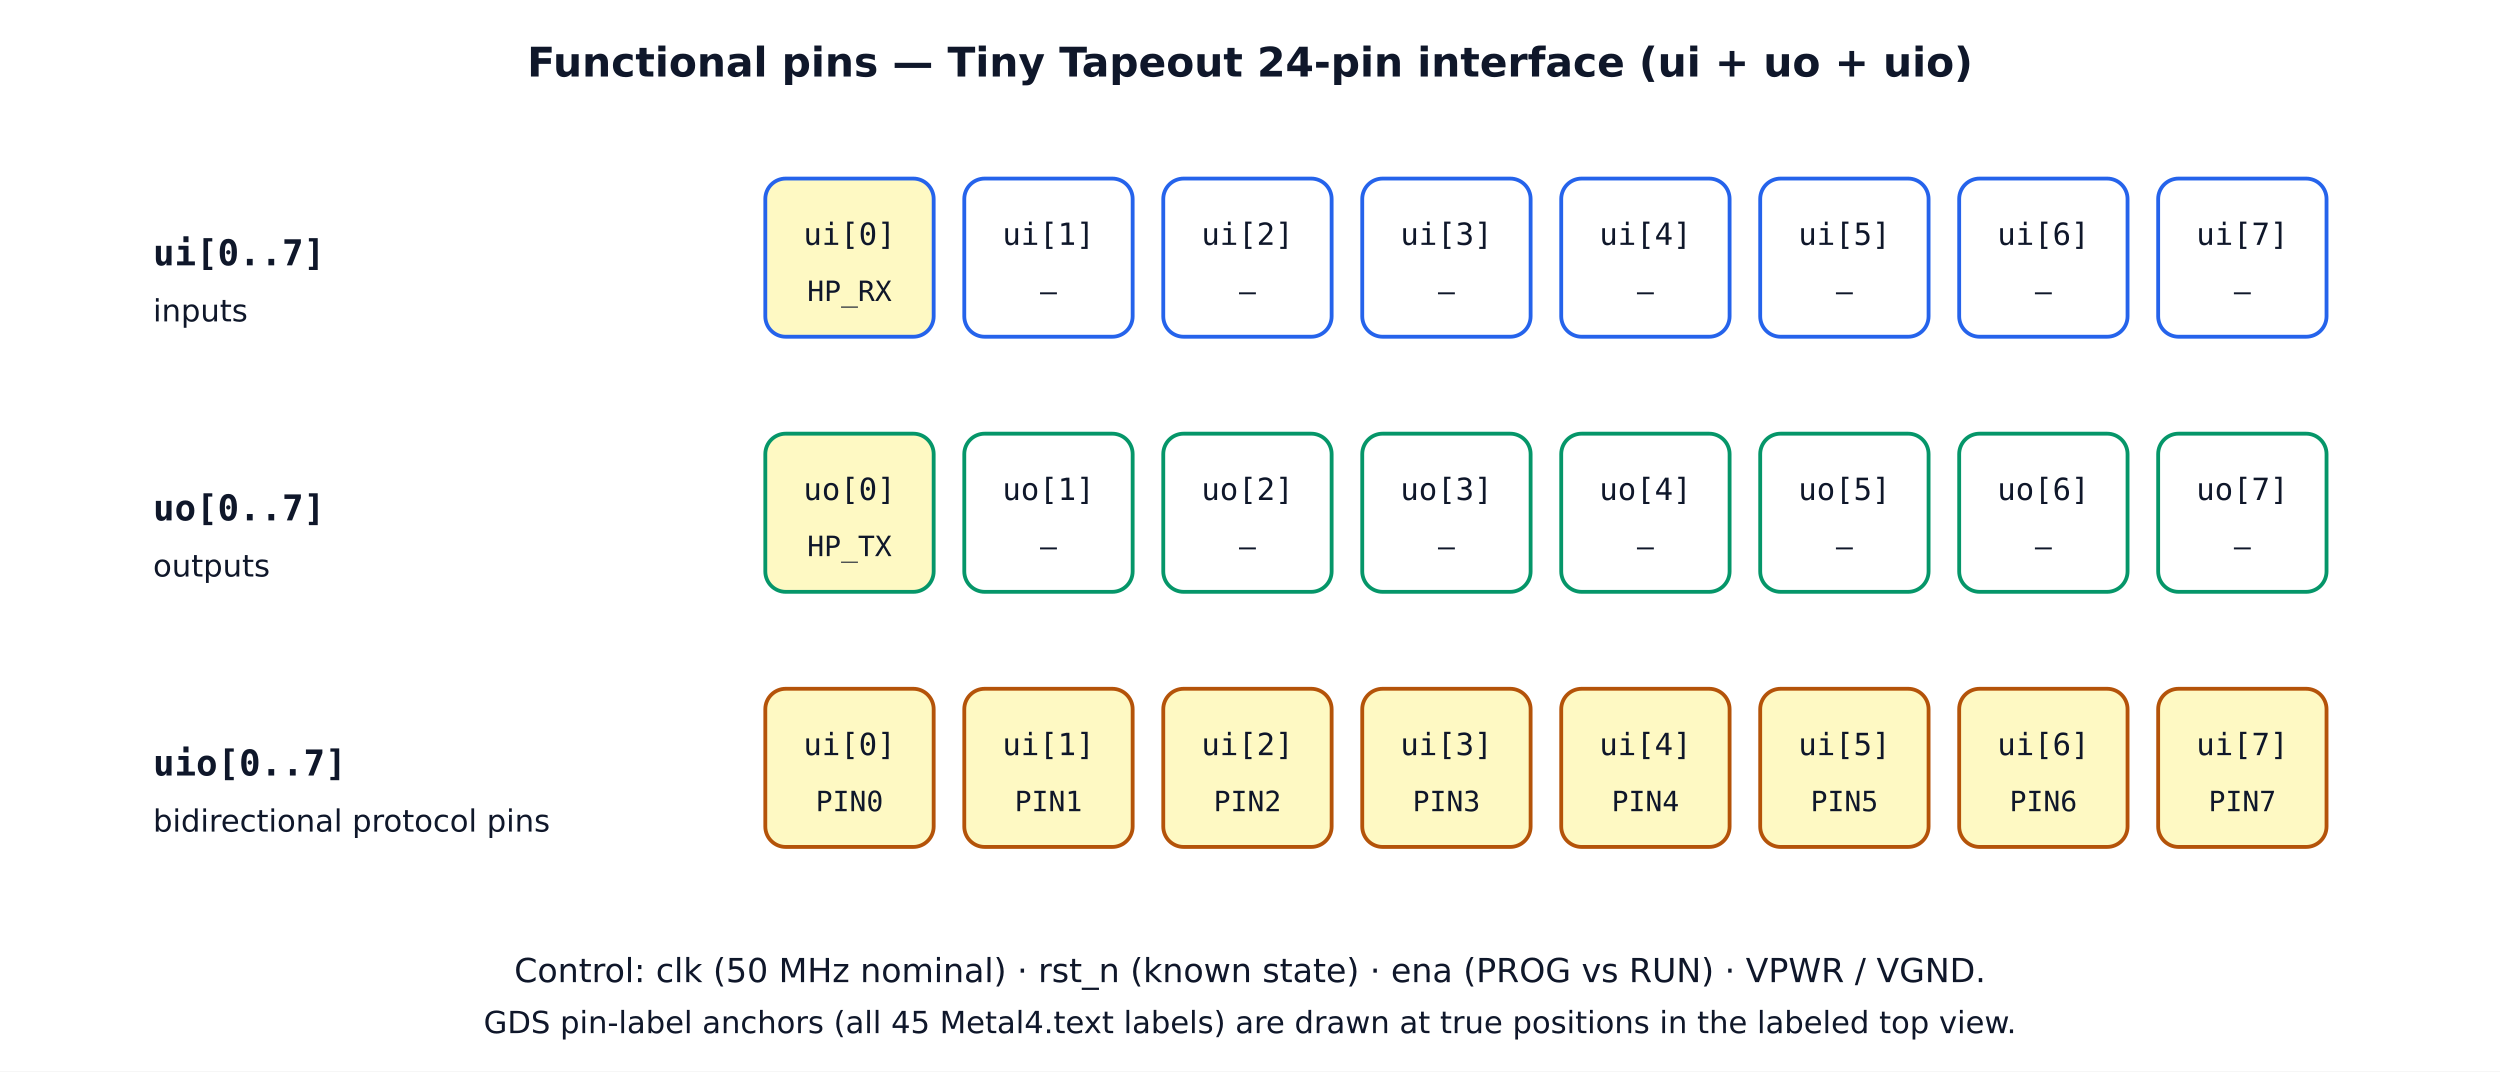
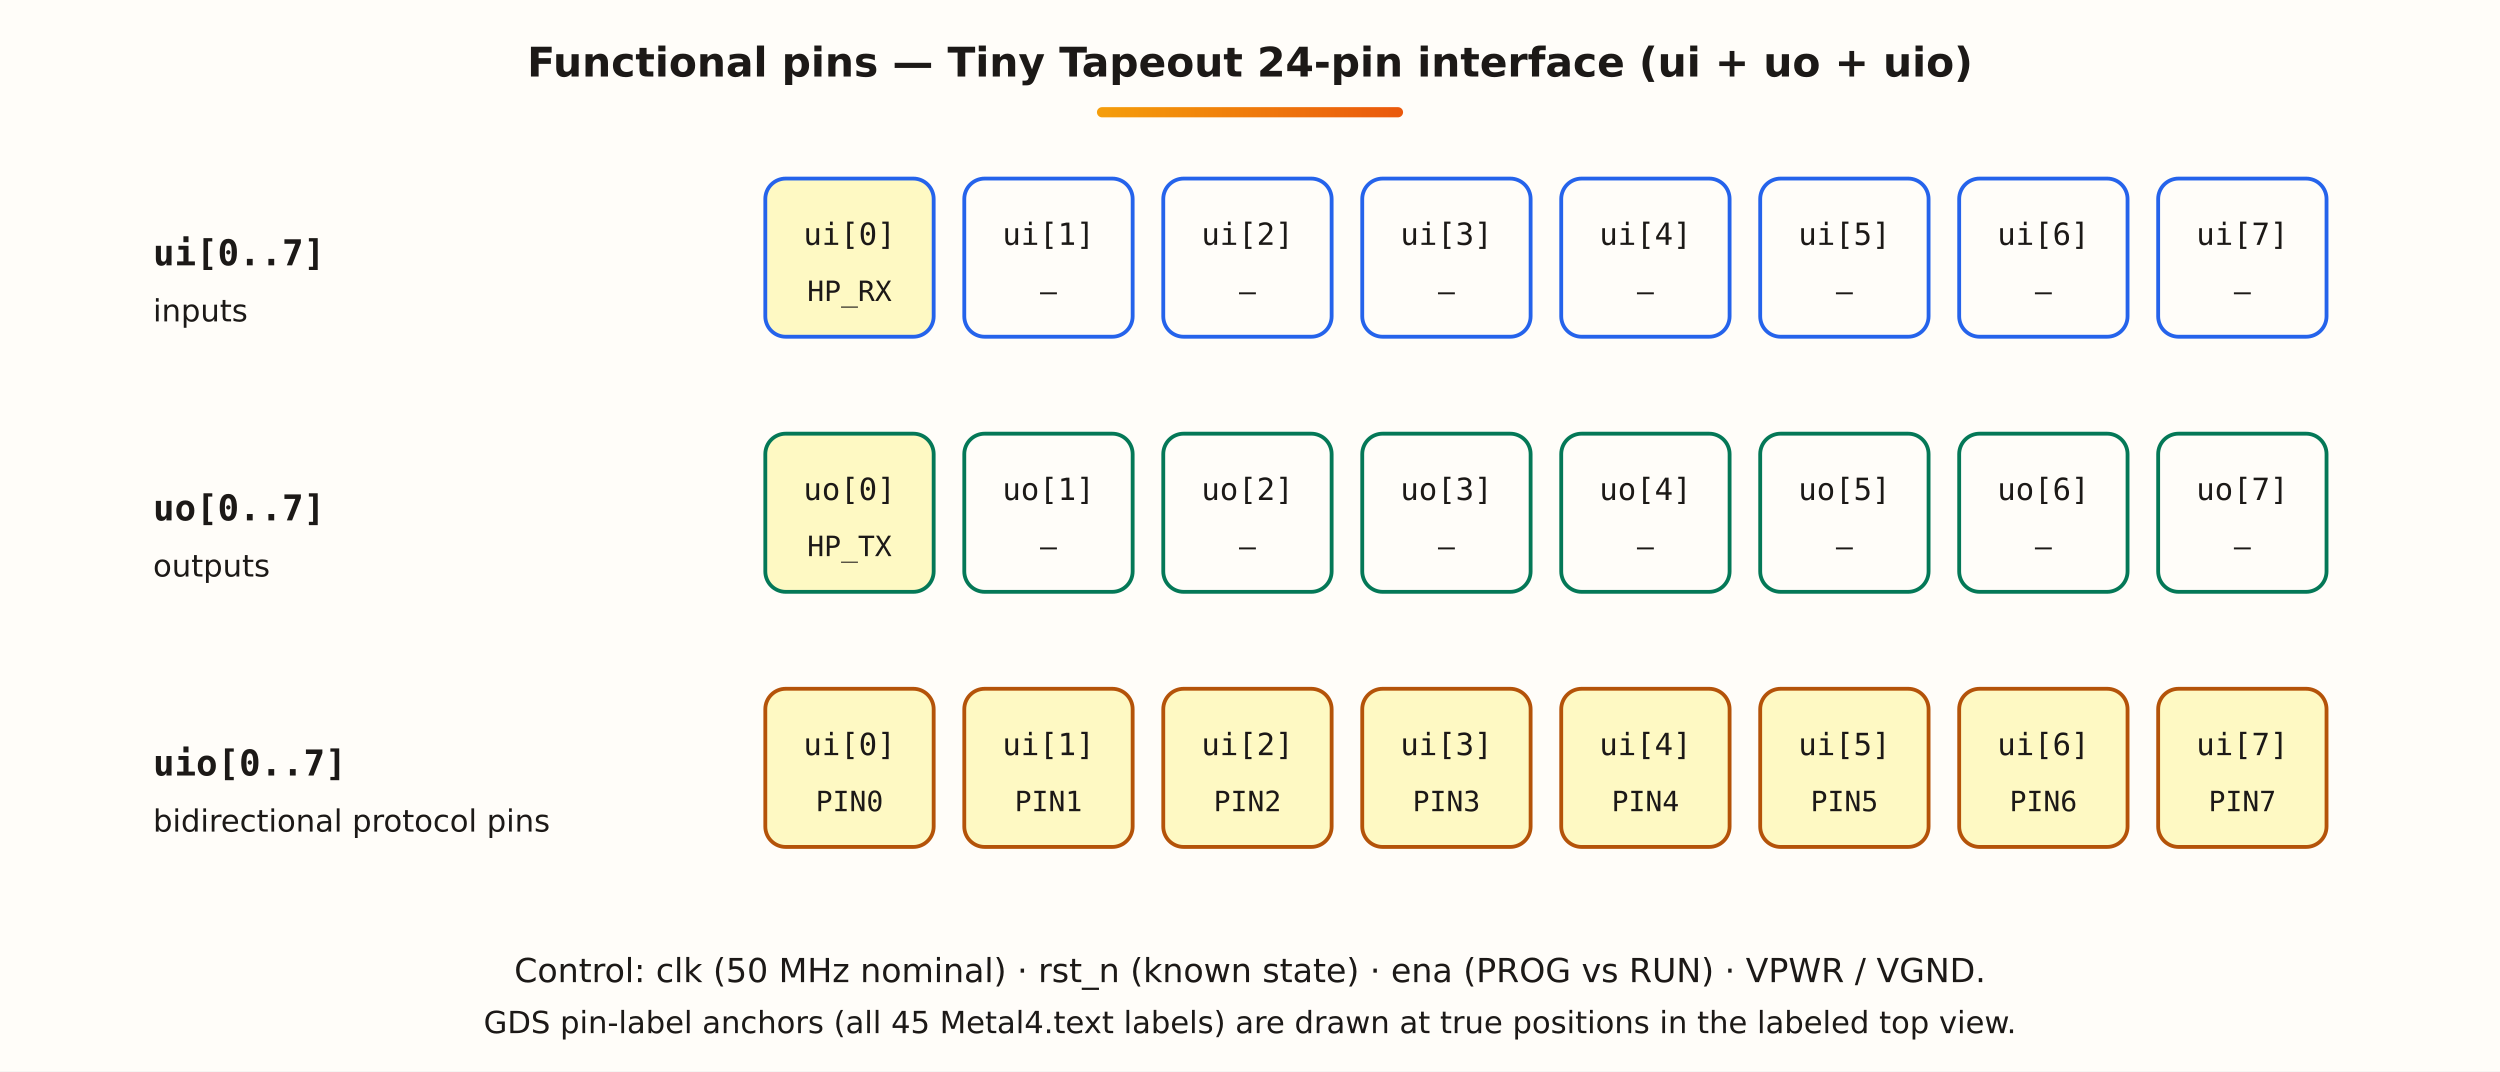
<svg xmlns="http://www.w3.org/2000/svg" width="980" height="420" viewBox="0 0 980 420" font-family="DejaVu Sans, Arial, sans-serif" role="img" aria-label="TEMPO 24-pin functional map">
-   <rect width="100%" height="100%" fill="#ffffff" />
-   <text x="490" y="30" font-size="16" fill="#0f172a" text-anchor="middle" font-weight="bold">Functional pins — Tiny Tapeout 24-pin interface (ui + uo + uio)</text>
-   <text x="60" y="104" font-size="14" fill="#0f172a" text-anchor="start" font-weight="bold" font-family="DejaVu Sans Mono, monospace">ui[0..7]</text>
-   <text x="60" y="126" font-size="12" fill="#0f172a" text-anchor="start" font-weight="normal">inputs</text>
+   <defs>
+     <linearGradient id="gradCopper" x1="0" y1="0" x2="1" y2="0">
+       <stop offset="0%" stop-color="#f59e0b" />
+       <stop offset="100%" stop-color="#ea580c" />
+     </linearGradient>
+   </defs>
+   <rect width="100%" height="100%" fill="#fffdf9" />
+   <text x="490" y="30" font-size="16" fill="#1c1917" text-anchor="middle" font-weight="bold">Functional pins — Tiny Tapeout 24-pin interface (ui + uo + uio)</text>
+   <rect x="430" y="42" width="120" height="4" rx="2" fill="url(#gradCopper)" />
+   <text x="60" y="104" font-size="14" fill="#1c1917" text-anchor="start" font-weight="bold" font-family="DejaVu Sans Mono, monospace">ui[0..7]</text>
+   <text x="60" y="126" font-size="12" fill="#1c1917" text-anchor="start" font-weight="normal">inputs</text>
  <rect x="300" y="70" width="66" height="62" rx="8" fill="#fef9c3" stroke="#2563eb" stroke-width="1.5" />
-   <text x="333" y="96" font-size="12" fill="#0f172a" text-anchor="middle" font-weight="normal" font-family="DejaVu Sans Mono, monospace">ui[0]</text>
-   <text x="333" y="118" font-size="11" fill="#0f172a" text-anchor="middle" font-weight="normal" font-family="DejaVu Sans Mono, monospace">HP_RX</text>
-   <rect x="378" y="70" width="66" height="62" rx="8" fill="#ffffff" stroke="#2563eb" stroke-width="1.5" />
-   <text x="411" y="96" font-size="12" fill="#0f172a" text-anchor="middle" font-weight="normal" font-family="DejaVu Sans Mono, monospace">ui[1]</text>
-   <text x="411" y="118" font-size="11" fill="#0f172a" text-anchor="middle" font-weight="normal" font-family="DejaVu Sans Mono, monospace">—</text>
-   <rect x="456" y="70" width="66" height="62" rx="8" fill="#ffffff" stroke="#2563eb" stroke-width="1.5" />
-   <text x="489" y="96" font-size="12" fill="#0f172a" text-anchor="middle" font-weight="normal" font-family="DejaVu Sans Mono, monospace">ui[2]</text>
-   <text x="489" y="118" font-size="11" fill="#0f172a" text-anchor="middle" font-weight="normal" font-family="DejaVu Sans Mono, monospace">—</text>
-   <rect x="534" y="70" width="66" height="62" rx="8" fill="#ffffff" stroke="#2563eb" stroke-width="1.5" />
-   <text x="567" y="96" font-size="12" fill="#0f172a" text-anchor="middle" font-weight="normal" font-family="DejaVu Sans Mono, monospace">ui[3]</text>
-   <text x="567" y="118" font-size="11" fill="#0f172a" text-anchor="middle" font-weight="normal" font-family="DejaVu Sans Mono, monospace">—</text>
-   <rect x="612" y="70" width="66" height="62" rx="8" fill="#ffffff" stroke="#2563eb" stroke-width="1.5" />
-   <text x="645" y="96" font-size="12" fill="#0f172a" text-anchor="middle" font-weight="normal" font-family="DejaVu Sans Mono, monospace">ui[4]</text>
-   <text x="645" y="118" font-size="11" fill="#0f172a" text-anchor="middle" font-weight="normal" font-family="DejaVu Sans Mono, monospace">—</text>
-   <rect x="690" y="70" width="66" height="62" rx="8" fill="#ffffff" stroke="#2563eb" stroke-width="1.5" />
-   <text x="723" y="96" font-size="12" fill="#0f172a" text-anchor="middle" font-weight="normal" font-family="DejaVu Sans Mono, monospace">ui[5]</text>
-   <text x="723" y="118" font-size="11" fill="#0f172a" text-anchor="middle" font-weight="normal" font-family="DejaVu Sans Mono, monospace">—</text>
-   <rect x="768" y="70" width="66" height="62" rx="8" fill="#ffffff" stroke="#2563eb" stroke-width="1.5" />
-   <text x="801" y="96" font-size="12" fill="#0f172a" text-anchor="middle" font-weight="normal" font-family="DejaVu Sans Mono, monospace">ui[6]</text>
-   <text x="801" y="118" font-size="11" fill="#0f172a" text-anchor="middle" font-weight="normal" font-family="DejaVu Sans Mono, monospace">—</text>
-   <rect x="846" y="70" width="66" height="62" rx="8" fill="#ffffff" stroke="#2563eb" stroke-width="1.5" />
-   <text x="879" y="96" font-size="12" fill="#0f172a" text-anchor="middle" font-weight="normal" font-family="DejaVu Sans Mono, monospace">ui[7]</text>
-   <text x="879" y="118" font-size="11" fill="#0f172a" text-anchor="middle" font-weight="normal" font-family="DejaVu Sans Mono, monospace">—</text>
-   <text x="60" y="204" font-size="14" fill="#0f172a" text-anchor="start" font-weight="bold" font-family="DejaVu Sans Mono, monospace">uo[0..7]</text>
-   <text x="60" y="226" font-size="12" fill="#0f172a" text-anchor="start" font-weight="normal">outputs</text>
-   <rect x="300" y="170" width="66" height="62" rx="8" fill="#fef9c3" stroke="#059669" stroke-width="1.5" />
-   <text x="333" y="196" font-size="12" fill="#0f172a" text-anchor="middle" font-weight="normal" font-family="DejaVu Sans Mono, monospace">uo[0]</text>
-   <text x="333" y="218" font-size="11" fill="#0f172a" text-anchor="middle" font-weight="normal" font-family="DejaVu Sans Mono, monospace">HP_TX</text>
-   <rect x="378" y="170" width="66" height="62" rx="8" fill="#ffffff" stroke="#059669" stroke-width="1.5" />
-   <text x="411" y="196" font-size="12" fill="#0f172a" text-anchor="middle" font-weight="normal" font-family="DejaVu Sans Mono, monospace">uo[1]</text>
-   <text x="411" y="218" font-size="11" fill="#0f172a" text-anchor="middle" font-weight="normal" font-family="DejaVu Sans Mono, monospace">—</text>
-   <rect x="456" y="170" width="66" height="62" rx="8" fill="#ffffff" stroke="#059669" stroke-width="1.5" />
-   <text x="489" y="196" font-size="12" fill="#0f172a" text-anchor="middle" font-weight="normal" font-family="DejaVu Sans Mono, monospace">uo[2]</text>
-   <text x="489" y="218" font-size="11" fill="#0f172a" text-anchor="middle" font-weight="normal" font-family="DejaVu Sans Mono, monospace">—</text>
-   <rect x="534" y="170" width="66" height="62" rx="8" fill="#ffffff" stroke="#059669" stroke-width="1.5" />
-   <text x="567" y="196" font-size="12" fill="#0f172a" text-anchor="middle" font-weight="normal" font-family="DejaVu Sans Mono, monospace">uo[3]</text>
-   <text x="567" y="218" font-size="11" fill="#0f172a" text-anchor="middle" font-weight="normal" font-family="DejaVu Sans Mono, monospace">—</text>
-   <rect x="612" y="170" width="66" height="62" rx="8" fill="#ffffff" stroke="#059669" stroke-width="1.5" />
-   <text x="645" y="196" font-size="12" fill="#0f172a" text-anchor="middle" font-weight="normal" font-family="DejaVu Sans Mono, monospace">uo[4]</text>
-   <text x="645" y="218" font-size="11" fill="#0f172a" text-anchor="middle" font-weight="normal" font-family="DejaVu Sans Mono, monospace">—</text>
-   <rect x="690" y="170" width="66" height="62" rx="8" fill="#ffffff" stroke="#059669" stroke-width="1.5" />
-   <text x="723" y="196" font-size="12" fill="#0f172a" text-anchor="middle" font-weight="normal" font-family="DejaVu Sans Mono, monospace">uo[5]</text>
-   <text x="723" y="218" font-size="11" fill="#0f172a" text-anchor="middle" font-weight="normal" font-family="DejaVu Sans Mono, monospace">—</text>
-   <rect x="768" y="170" width="66" height="62" rx="8" fill="#ffffff" stroke="#059669" stroke-width="1.5" />
-   <text x="801" y="196" font-size="12" fill="#0f172a" text-anchor="middle" font-weight="normal" font-family="DejaVu Sans Mono, monospace">uo[6]</text>
-   <text x="801" y="218" font-size="11" fill="#0f172a" text-anchor="middle" font-weight="normal" font-family="DejaVu Sans Mono, monospace">—</text>
-   <rect x="846" y="170" width="66" height="62" rx="8" fill="#ffffff" stroke="#059669" stroke-width="1.5" />
-   <text x="879" y="196" font-size="12" fill="#0f172a" text-anchor="middle" font-weight="normal" font-family="DejaVu Sans Mono, monospace">uo[7]</text>
-   <text x="879" y="218" font-size="11" fill="#0f172a" text-anchor="middle" font-weight="normal" font-family="DejaVu Sans Mono, monospace">—</text>
-   <text x="60" y="304" font-size="14" fill="#0f172a" text-anchor="start" font-weight="bold" font-family="DejaVu Sans Mono, monospace">uio[0..7]</text>
-   <text x="60" y="326" font-size="12" fill="#0f172a" text-anchor="start" font-weight="normal">bidirectional protocol pins</text>
+   <text x="333" y="96" font-size="12" fill="#1c1917" text-anchor="middle" font-weight="normal" font-family="DejaVu Sans Mono, monospace">ui[0]</text>
+   <text x="333" y="118" font-size="11" fill="#1c1917" text-anchor="middle" font-weight="normal" font-family="DejaVu Sans Mono, monospace">HP_RX</text>
+   <rect x="378" y="70" width="66" height="62" rx="8" fill="#fffdf9" stroke="#2563eb" stroke-width="1.5" />
+   <text x="411" y="96" font-size="12" fill="#1c1917" text-anchor="middle" font-weight="normal" font-family="DejaVu Sans Mono, monospace">ui[1]</text>
+   <text x="411" y="118" font-size="11" fill="#1c1917" text-anchor="middle" font-weight="normal" font-family="DejaVu Sans Mono, monospace">—</text>
+   <rect x="456" y="70" width="66" height="62" rx="8" fill="#fffdf9" stroke="#2563eb" stroke-width="1.5" />
+   <text x="489" y="96" font-size="12" fill="#1c1917" text-anchor="middle" font-weight="normal" font-family="DejaVu Sans Mono, monospace">ui[2]</text>
+   <text x="489" y="118" font-size="11" fill="#1c1917" text-anchor="middle" font-weight="normal" font-family="DejaVu Sans Mono, monospace">—</text>
+   <rect x="534" y="70" width="66" height="62" rx="8" fill="#fffdf9" stroke="#2563eb" stroke-width="1.5" />
+   <text x="567" y="96" font-size="12" fill="#1c1917" text-anchor="middle" font-weight="normal" font-family="DejaVu Sans Mono, monospace">ui[3]</text>
+   <text x="567" y="118" font-size="11" fill="#1c1917" text-anchor="middle" font-weight="normal" font-family="DejaVu Sans Mono, monospace">—</text>
+   <rect x="612" y="70" width="66" height="62" rx="8" fill="#fffdf9" stroke="#2563eb" stroke-width="1.5" />
+   <text x="645" y="96" font-size="12" fill="#1c1917" text-anchor="middle" font-weight="normal" font-family="DejaVu Sans Mono, monospace">ui[4]</text>
+   <text x="645" y="118" font-size="11" fill="#1c1917" text-anchor="middle" font-weight="normal" font-family="DejaVu Sans Mono, monospace">—</text>
+   <rect x="690" y="70" width="66" height="62" rx="8" fill="#fffdf9" stroke="#2563eb" stroke-width="1.5" />
+   <text x="723" y="96" font-size="12" fill="#1c1917" text-anchor="middle" font-weight="normal" font-family="DejaVu Sans Mono, monospace">ui[5]</text>
+   <text x="723" y="118" font-size="11" fill="#1c1917" text-anchor="middle" font-weight="normal" font-family="DejaVu Sans Mono, monospace">—</text>
+   <rect x="768" y="70" width="66" height="62" rx="8" fill="#fffdf9" stroke="#2563eb" stroke-width="1.5" />
+   <text x="801" y="96" font-size="12" fill="#1c1917" text-anchor="middle" font-weight="normal" font-family="DejaVu Sans Mono, monospace">ui[6]</text>
+   <text x="801" y="118" font-size="11" fill="#1c1917" text-anchor="middle" font-weight="normal" font-family="DejaVu Sans Mono, monospace">—</text>
+   <rect x="846" y="70" width="66" height="62" rx="8" fill="#fffdf9" stroke="#2563eb" stroke-width="1.5" />
+   <text x="879" y="96" font-size="12" fill="#1c1917" text-anchor="middle" font-weight="normal" font-family="DejaVu Sans Mono, monospace">ui[7]</text>
+   <text x="879" y="118" font-size="11" fill="#1c1917" text-anchor="middle" font-weight="normal" font-family="DejaVu Sans Mono, monospace">—</text>
+   <text x="60" y="204" font-size="14" fill="#1c1917" text-anchor="start" font-weight="bold" font-family="DejaVu Sans Mono, monospace">uo[0..7]</text>
+   <text x="60" y="226" font-size="12" fill="#1c1917" text-anchor="start" font-weight="normal">outputs</text>
+   <rect x="300" y="170" width="66" height="62" rx="8" fill="#fef9c3" stroke="#047857" stroke-width="1.5" />
+   <text x="333" y="196" font-size="12" fill="#1c1917" text-anchor="middle" font-weight="normal" font-family="DejaVu Sans Mono, monospace">uo[0]</text>
+   <text x="333" y="218" font-size="11" fill="#1c1917" text-anchor="middle" font-weight="normal" font-family="DejaVu Sans Mono, monospace">HP_TX</text>
+   <rect x="378" y="170" width="66" height="62" rx="8" fill="#fffdf9" stroke="#047857" stroke-width="1.5" />
+   <text x="411" y="196" font-size="12" fill="#1c1917" text-anchor="middle" font-weight="normal" font-family="DejaVu Sans Mono, monospace">uo[1]</text>
+   <text x="411" y="218" font-size="11" fill="#1c1917" text-anchor="middle" font-weight="normal" font-family="DejaVu Sans Mono, monospace">—</text>
+   <rect x="456" y="170" width="66" height="62" rx="8" fill="#fffdf9" stroke="#047857" stroke-width="1.5" />
+   <text x="489" y="196" font-size="12" fill="#1c1917" text-anchor="middle" font-weight="normal" font-family="DejaVu Sans Mono, monospace">uo[2]</text>
+   <text x="489" y="218" font-size="11" fill="#1c1917" text-anchor="middle" font-weight="normal" font-family="DejaVu Sans Mono, monospace">—</text>
+   <rect x="534" y="170" width="66" height="62" rx="8" fill="#fffdf9" stroke="#047857" stroke-width="1.5" />
+   <text x="567" y="196" font-size="12" fill="#1c1917" text-anchor="middle" font-weight="normal" font-family="DejaVu Sans Mono, monospace">uo[3]</text>
+   <text x="567" y="218" font-size="11" fill="#1c1917" text-anchor="middle" font-weight="normal" font-family="DejaVu Sans Mono, monospace">—</text>
+   <rect x="612" y="170" width="66" height="62" rx="8" fill="#fffdf9" stroke="#047857" stroke-width="1.5" />
+   <text x="645" y="196" font-size="12" fill="#1c1917" text-anchor="middle" font-weight="normal" font-family="DejaVu Sans Mono, monospace">uo[4]</text>
+   <text x="645" y="218" font-size="11" fill="#1c1917" text-anchor="middle" font-weight="normal" font-family="DejaVu Sans Mono, monospace">—</text>
+   <rect x="690" y="170" width="66" height="62" rx="8" fill="#fffdf9" stroke="#047857" stroke-width="1.5" />
+   <text x="723" y="196" font-size="12" fill="#1c1917" text-anchor="middle" font-weight="normal" font-family="DejaVu Sans Mono, monospace">uo[5]</text>
+   <text x="723" y="218" font-size="11" fill="#1c1917" text-anchor="middle" font-weight="normal" font-family="DejaVu Sans Mono, monospace">—</text>
+   <rect x="768" y="170" width="66" height="62" rx="8" fill="#fffdf9" stroke="#047857" stroke-width="1.5" />
+   <text x="801" y="196" font-size="12" fill="#1c1917" text-anchor="middle" font-weight="normal" font-family="DejaVu Sans Mono, monospace">uo[6]</text>
+   <text x="801" y="218" font-size="11" fill="#1c1917" text-anchor="middle" font-weight="normal" font-family="DejaVu Sans Mono, monospace">—</text>
+   <rect x="846" y="170" width="66" height="62" rx="8" fill="#fffdf9" stroke="#047857" stroke-width="1.5" />
+   <text x="879" y="196" font-size="12" fill="#1c1917" text-anchor="middle" font-weight="normal" font-family="DejaVu Sans Mono, monospace">uo[7]</text>
+   <text x="879" y="218" font-size="11" fill="#1c1917" text-anchor="middle" font-weight="normal" font-family="DejaVu Sans Mono, monospace">—</text>
+   <text x="60" y="304" font-size="14" fill="#1c1917" text-anchor="start" font-weight="bold" font-family="DejaVu Sans Mono, monospace">uio[0..7]</text>
+   <text x="60" y="326" font-size="12" fill="#1c1917" text-anchor="start" font-weight="normal">bidirectional protocol pins</text>
  <rect x="300" y="270" width="66" height="62" rx="8" fill="#fef9c3" stroke="#b45309" stroke-width="1.5" />
-   <text x="333" y="296" font-size="12" fill="#0f172a" text-anchor="middle" font-weight="normal" font-family="DejaVu Sans Mono, monospace">ui[0]</text>
-   <text x="333" y="318" font-size="11" fill="#0f172a" text-anchor="middle" font-weight="normal" font-family="DejaVu Sans Mono, monospace">PIN0</text>
+   <text x="333" y="296" font-size="12" fill="#1c1917" text-anchor="middle" font-weight="normal" font-family="DejaVu Sans Mono, monospace">ui[0]</text>
+   <text x="333" y="318" font-size="11" fill="#1c1917" text-anchor="middle" font-weight="normal" font-family="DejaVu Sans Mono, monospace">PIN0</text>
  <rect x="378" y="270" width="66" height="62" rx="8" fill="#fef9c3" stroke="#b45309" stroke-width="1.5" />
-   <text x="411" y="296" font-size="12" fill="#0f172a" text-anchor="middle" font-weight="normal" font-family="DejaVu Sans Mono, monospace">ui[1]</text>
-   <text x="411" y="318" font-size="11" fill="#0f172a" text-anchor="middle" font-weight="normal" font-family="DejaVu Sans Mono, monospace">PIN1</text>
+   <text x="411" y="296" font-size="12" fill="#1c1917" text-anchor="middle" font-weight="normal" font-family="DejaVu Sans Mono, monospace">ui[1]</text>
+   <text x="411" y="318" font-size="11" fill="#1c1917" text-anchor="middle" font-weight="normal" font-family="DejaVu Sans Mono, monospace">PIN1</text>
  <rect x="456" y="270" width="66" height="62" rx="8" fill="#fef9c3" stroke="#b45309" stroke-width="1.5" />
-   <text x="489" y="296" font-size="12" fill="#0f172a" text-anchor="middle" font-weight="normal" font-family="DejaVu Sans Mono, monospace">ui[2]</text>
-   <text x="489" y="318" font-size="11" fill="#0f172a" text-anchor="middle" font-weight="normal" font-family="DejaVu Sans Mono, monospace">PIN2</text>
+   <text x="489" y="296" font-size="12" fill="#1c1917" text-anchor="middle" font-weight="normal" font-family="DejaVu Sans Mono, monospace">ui[2]</text>
+   <text x="489" y="318" font-size="11" fill="#1c1917" text-anchor="middle" font-weight="normal" font-family="DejaVu Sans Mono, monospace">PIN2</text>
  <rect x="534" y="270" width="66" height="62" rx="8" fill="#fef9c3" stroke="#b45309" stroke-width="1.5" />
-   <text x="567" y="296" font-size="12" fill="#0f172a" text-anchor="middle" font-weight="normal" font-family="DejaVu Sans Mono, monospace">ui[3]</text>
-   <text x="567" y="318" font-size="11" fill="#0f172a" text-anchor="middle" font-weight="normal" font-family="DejaVu Sans Mono, monospace">PIN3</text>
+   <text x="567" y="296" font-size="12" fill="#1c1917" text-anchor="middle" font-weight="normal" font-family="DejaVu Sans Mono, monospace">ui[3]</text>
+   <text x="567" y="318" font-size="11" fill="#1c1917" text-anchor="middle" font-weight="normal" font-family="DejaVu Sans Mono, monospace">PIN3</text>
  <rect x="612" y="270" width="66" height="62" rx="8" fill="#fef9c3" stroke="#b45309" stroke-width="1.5" />
-   <text x="645" y="296" font-size="12" fill="#0f172a" text-anchor="middle" font-weight="normal" font-family="DejaVu Sans Mono, monospace">ui[4]</text>
-   <text x="645" y="318" font-size="11" fill="#0f172a" text-anchor="middle" font-weight="normal" font-family="DejaVu Sans Mono, monospace">PIN4</text>
+   <text x="645" y="296" font-size="12" fill="#1c1917" text-anchor="middle" font-weight="normal" font-family="DejaVu Sans Mono, monospace">ui[4]</text>
+   <text x="645" y="318" font-size="11" fill="#1c1917" text-anchor="middle" font-weight="normal" font-family="DejaVu Sans Mono, monospace">PIN4</text>
  <rect x="690" y="270" width="66" height="62" rx="8" fill="#fef9c3" stroke="#b45309" stroke-width="1.5" />
-   <text x="723" y="296" font-size="12" fill="#0f172a" text-anchor="middle" font-weight="normal" font-family="DejaVu Sans Mono, monospace">ui[5]</text>
-   <text x="723" y="318" font-size="11" fill="#0f172a" text-anchor="middle" font-weight="normal" font-family="DejaVu Sans Mono, monospace">PIN5</text>
+   <text x="723" y="296" font-size="12" fill="#1c1917" text-anchor="middle" font-weight="normal" font-family="DejaVu Sans Mono, monospace">ui[5]</text>
+   <text x="723" y="318" font-size="11" fill="#1c1917" text-anchor="middle" font-weight="normal" font-family="DejaVu Sans Mono, monospace">PIN5</text>
  <rect x="768" y="270" width="66" height="62" rx="8" fill="#fef9c3" stroke="#b45309" stroke-width="1.5" />
-   <text x="801" y="296" font-size="12" fill="#0f172a" text-anchor="middle" font-weight="normal" font-family="DejaVu Sans Mono, monospace">ui[6]</text>
-   <text x="801" y="318" font-size="11" fill="#0f172a" text-anchor="middle" font-weight="normal" font-family="DejaVu Sans Mono, monospace">PIN6</text>
+   <text x="801" y="296" font-size="12" fill="#1c1917" text-anchor="middle" font-weight="normal" font-family="DejaVu Sans Mono, monospace">ui[6]</text>
+   <text x="801" y="318" font-size="11" fill="#1c1917" text-anchor="middle" font-weight="normal" font-family="DejaVu Sans Mono, monospace">PIN6</text>
  <rect x="846" y="270" width="66" height="62" rx="8" fill="#fef9c3" stroke="#b45309" stroke-width="1.5" />
-   <text x="879" y="296" font-size="12" fill="#0f172a" text-anchor="middle" font-weight="normal" font-family="DejaVu Sans Mono, monospace">ui[7]</text>
-   <text x="879" y="318" font-size="11" fill="#0f172a" text-anchor="middle" font-weight="normal" font-family="DejaVu Sans Mono, monospace">PIN7</text>
-   <text x="490" y="385" font-size="13" fill="#0f172a" text-anchor="middle" font-weight="normal">Control: clk (50 MHz nominal) · rst_n (known state) · ena (PROG vs RUN) · VPWR / VGND.</text>
-   <text x="490" y="405" font-size="12" fill="#0f172a" text-anchor="middle" font-weight="normal">GDS pin-label anchors (all 45 Metal4.text labels) are drawn at true positions in the labeled top view.</text>
+   <text x="879" y="296" font-size="12" fill="#1c1917" text-anchor="middle" font-weight="normal" font-family="DejaVu Sans Mono, monospace">ui[7]</text>
+   <text x="879" y="318" font-size="11" fill="#1c1917" text-anchor="middle" font-weight="normal" font-family="DejaVu Sans Mono, monospace">PIN7</text>
+   <text x="490" y="385" font-size="13" fill="#1c1917" text-anchor="middle" font-weight="normal">Control: clk (50 MHz nominal) · rst_n (known state) · ena (PROG vs RUN) · VPWR / VGND.</text>
+   <text x="490" y="405" font-size="12" fill="#1c1917" text-anchor="middle" font-weight="normal">GDS pin-label anchors (all 45 Metal4.text labels) are drawn at true positions in the labeled top view.</text>
</svg>
